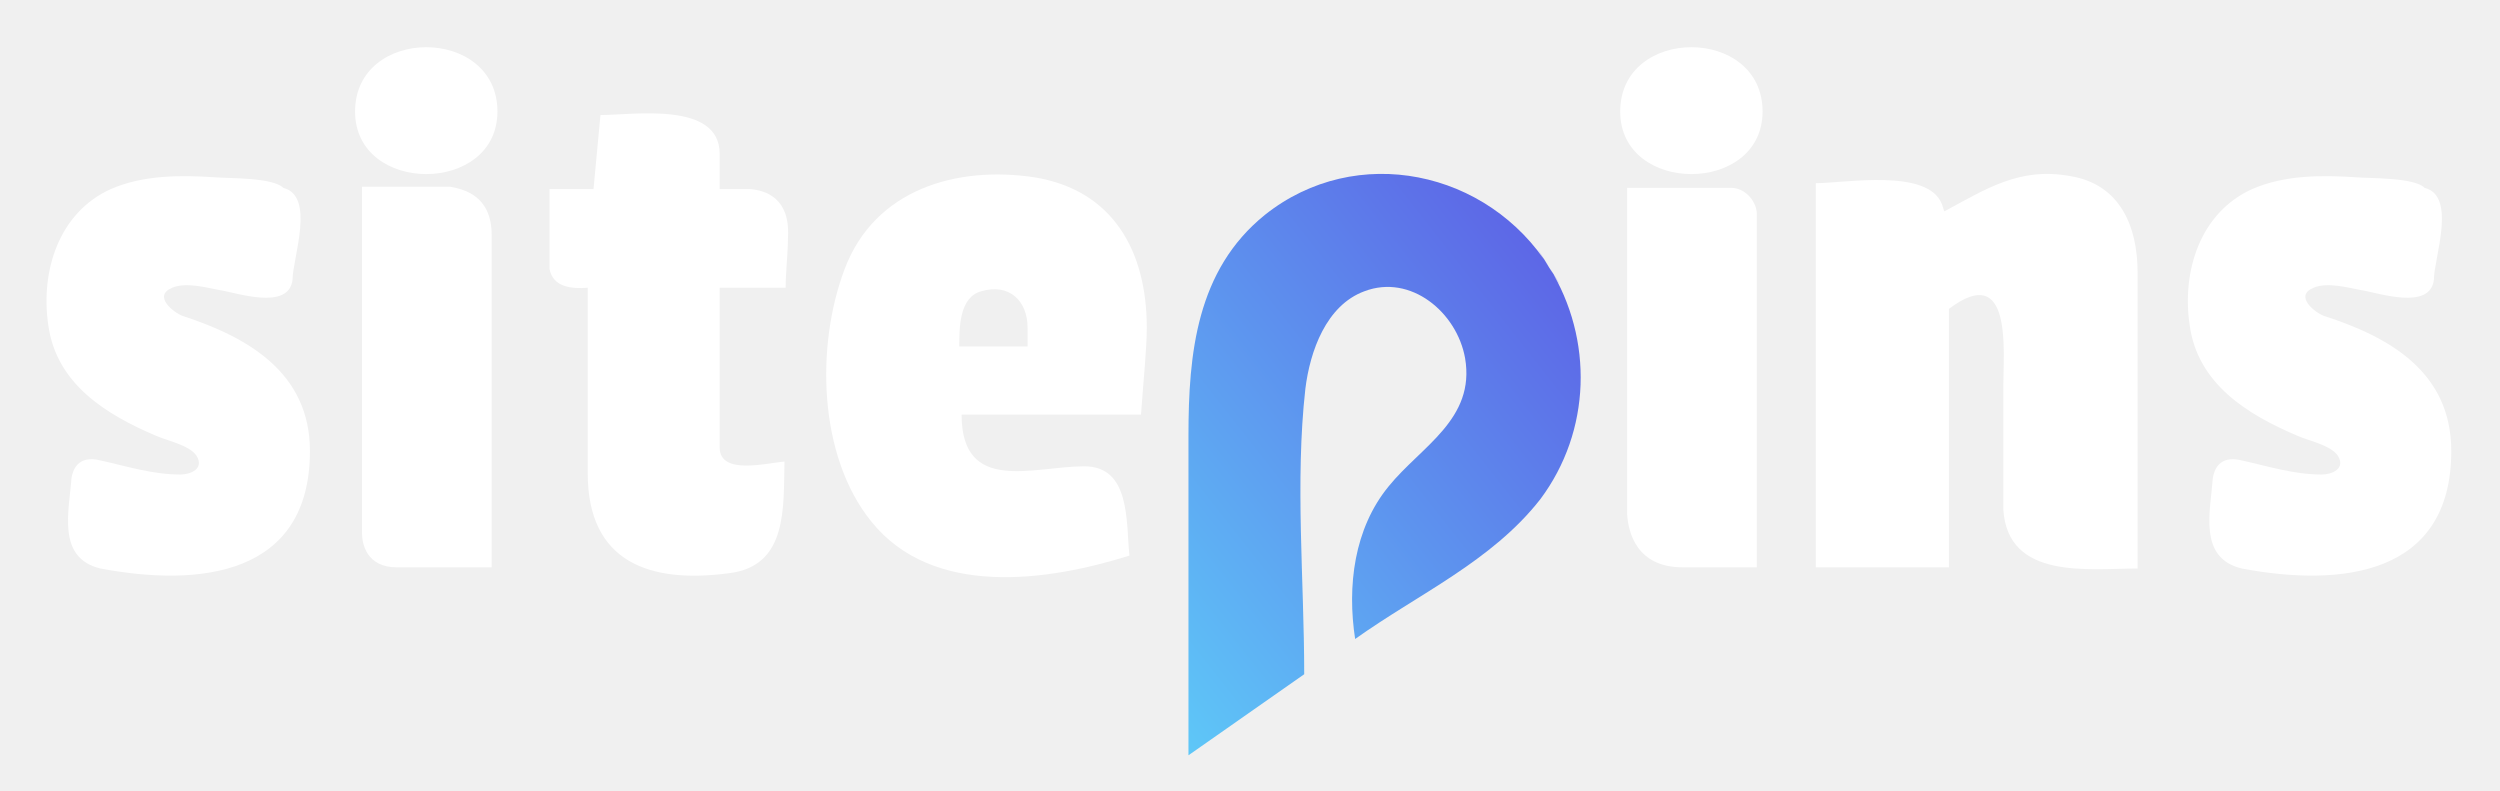
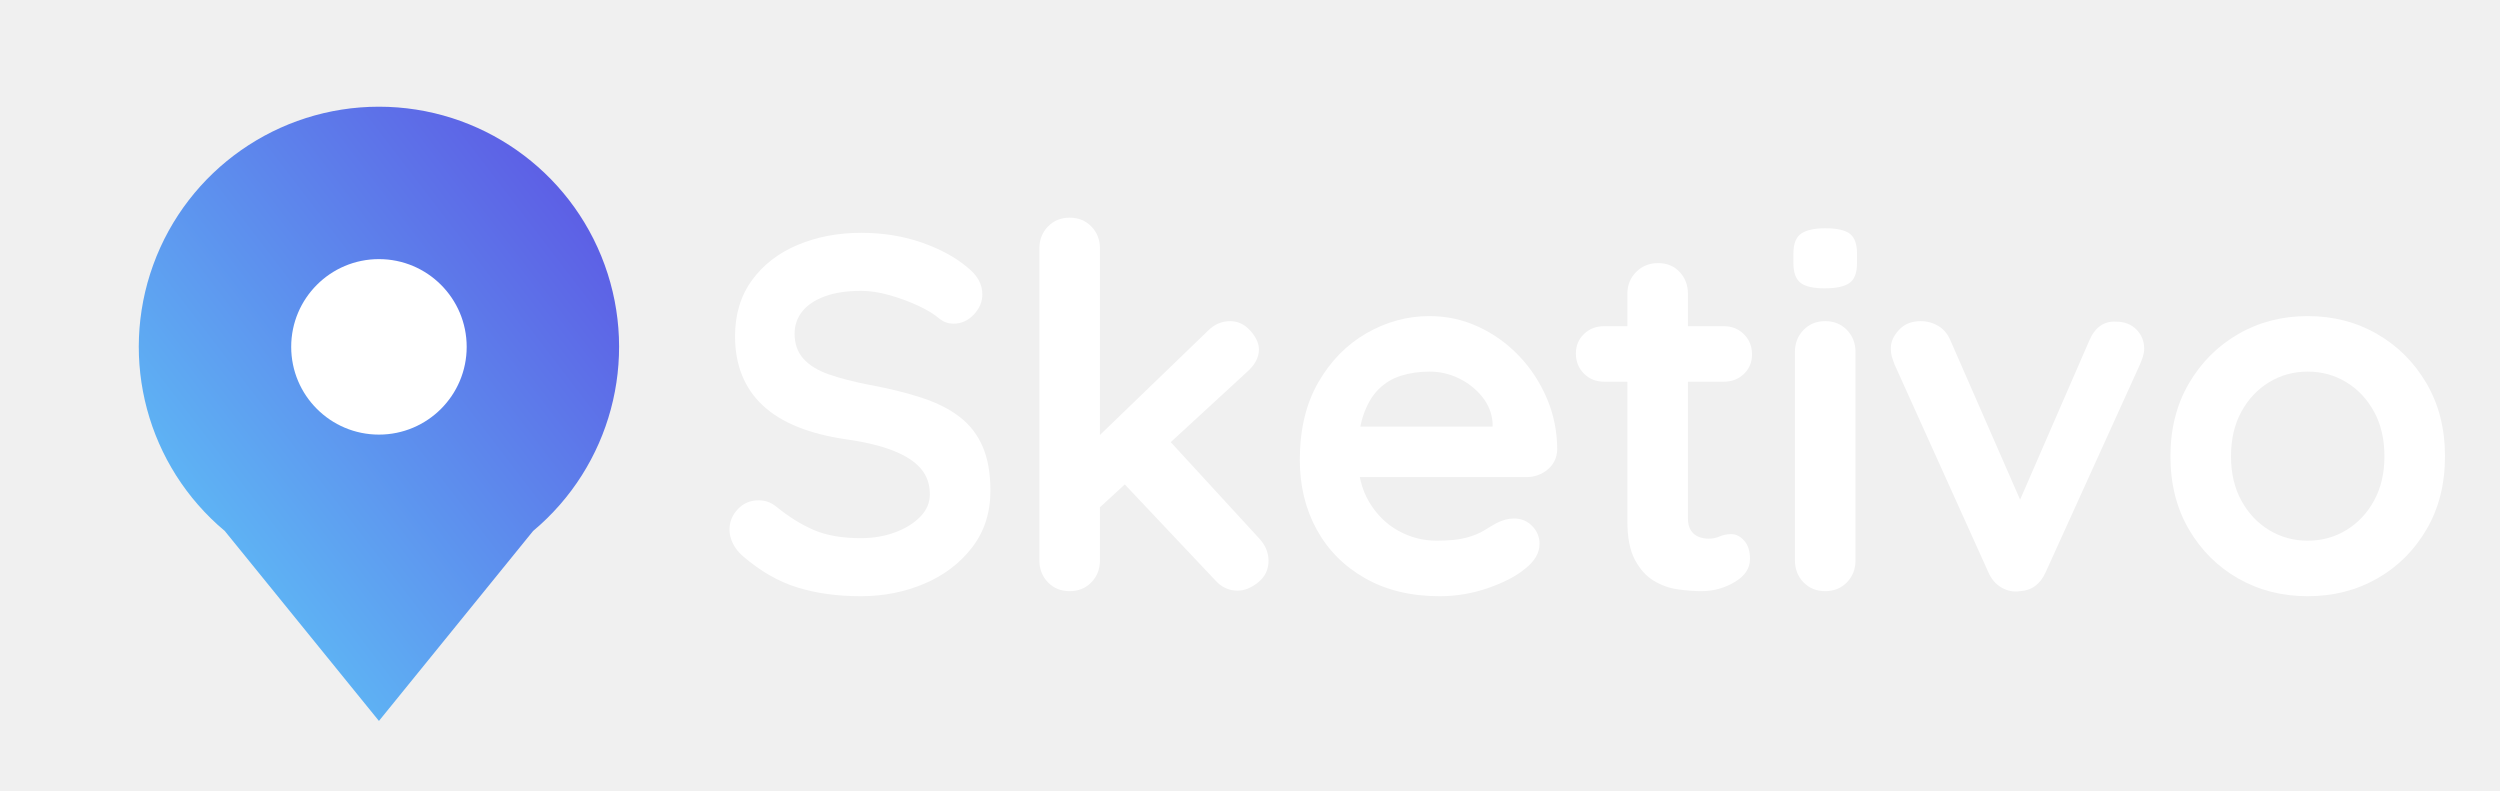
<svg xmlns="http://www.w3.org/2000/svg" width="430" height="136" viewBox="0 0 430 136" fill="none">
-   <g clip-path="url(#clip0_1378_644)">
-     <path d="M53.308 77.577C53.308 98.995 34.395 101.016 17.273 97.783C9.708 95.964 11.898 87.882 12.296 82.224C12.495 81.012 13.291 78.183 17.273 79.193C21.852 80.204 26.232 81.618 31.01 81.618C32.802 81.618 35.191 80.608 33.797 78.385C32.603 76.567 28.621 75.758 26.829 74.95C18.268 71.313 9.708 66.059 8.314 55.957C6.92 46.662 10.106 36.559 19.065 32.518C24.639 30.093 31.01 30.093 36.983 30.497C39.372 30.699 46.937 30.497 48.729 32.316C54.303 33.73 50.322 44.439 50.322 48.076C49.724 53.532 40.566 50.299 37.779 49.895C35.589 49.491 32.005 48.48 29.616 49.491C26.232 50.905 29.816 53.734 31.408 54.34C42.557 57.977 53.308 64.039 53.308 77.577Z" fill="white" />
-     <path d="M85.56 19.182C85.56 33.528 61.072 33.528 61.072 19.182C61.072 4.432 85.56 4.432 85.56 19.182Z" fill="white" />
-     <path d="M84.564 40.398V97.58H68.239C63.063 97.58 62.267 93.539 62.267 91.72V32.113H77.397C79.587 32.517 84.564 33.528 84.564 40.398Z" fill="white" />
-     <path d="M135.531 40.803C135.531 43.632 135.132 46.663 135.132 49.492H123.784V76.972C123.784 81.821 131.947 79.598 134.933 79.396C134.734 87.277 135.531 97.38 125.377 98.592C111.839 100.41 101.088 96.773 101.088 81.417V49.492C98.5 49.694 95.116 49.492 94.519 46.259V32.519H102.084L103.278 19.789C108.853 19.789 123.784 17.364 123.784 26.457V32.519H128.961C131.748 32.721 135.929 34.135 135.531 40.803C135.929 34.135 135.531 40.803 135.531 40.803Z" fill="white" />
-     <path d="M197.248 56.362C197.248 43.228 191.475 32.721 177.937 30.499C164.598 28.478 150.463 32.519 145.286 46.259C140.309 59.393 140.707 78.387 149.865 89.702C160.417 102.836 180.127 100.007 194.262 95.562C193.665 89.702 194.461 80.205 186.497 80.205C177.738 80.205 165.394 85.055 165.394 71.315H196.253C196.651 65.657 197.248 59.999 197.248 56.362ZM176.742 59.595H164.996C164.996 56.362 164.996 51.109 168.779 50.098C173.557 48.684 176.742 51.715 176.742 56.362V59.595Z" fill="white" />
-     <path d="M303.163 19.182C303.163 33.528 278.675 33.528 278.675 19.182C278.675 4.432 303.163 4.432 303.163 19.182Z" fill="white" />
-     <path d="M302.167 36.558V97.58H289.425C281.462 97.58 280.068 91.518 279.869 88.488V32.315H297.787C299.977 32.315 301.968 34.336 302.167 36.558Z" fill="white" />
-     <path d="M367.667 46.863V97.782C359.305 97.782 345.369 99.803 344.573 87.679C344.573 80.607 344.573 73.535 344.573 66.261C344.573 60.401 346.165 44.843 335.215 53.127V97.58H312.32V31.507C317.298 31.507 331.632 28.88 334.021 35.144L334.419 36.356C341.586 32.517 347.36 28.678 356.12 30.295C364.68 31.709 367.667 38.983 367.667 46.863Z" fill="white" />
-     <path d="M266.53 46.056C255.979 29.285 233.283 24.436 217.555 36.963C205.809 46.46 204.415 60.806 204.415 74.951C204.415 93.338 204.415 111.523 204.415 129.91L224.324 115.968C224.324 99.804 222.731 82.831 224.523 66.868C225.319 60.402 228.106 52.522 234.676 50.097C242.64 47.066 250.603 53.734 251.997 61.615C253.789 72.122 244.432 76.769 238.857 83.639C232.885 90.913 231.69 100.814 233.084 109.907C243.834 102.228 256.576 96.571 264.938 85.862C273.697 74.142 274.096 58.382 266.53 46.056C272.702 55.957 259.96 35.751 266.53 46.056ZM267.725 78.183C267.924 77.779 268.521 76.365 267.725 78.183C267.725 78.183 267.924 77.981 267.725 78.183Z" fill="url(#paint0_linear_1378_644)" />
-     <path d="M421.619 77.577C421.619 98.995 402.706 101.016 385.584 97.783C378.019 95.964 380.209 87.882 380.607 82.224C380.806 81.012 381.603 78.183 385.584 79.193C390.163 80.204 394.543 81.618 399.322 81.618C401.113 81.618 403.502 80.608 402.109 78.385C400.914 76.567 396.932 75.758 395.141 74.95C386.58 71.313 378.019 66.059 376.626 55.957C375.232 46.662 378.417 36.559 387.376 32.518C392.951 30.093 399.322 30.093 405.294 30.497C407.683 30.699 415.248 30.497 417.04 32.316C422.615 33.73 418.633 44.439 418.633 48.076C418.036 53.532 408.878 50.299 406.09 49.895C403.901 49.491 400.317 48.48 397.928 49.491C394.543 50.905 398.127 53.734 399.72 54.34C411.068 57.977 421.619 64.039 421.619 77.577Z" fill="white" />
-   </g>
  <defs>
-     <linearGradient id="paint0_linear_1378_644" x1="275.636" y1="43.616" x2="183.231" y2="116.214" gradientUnits="userSpaceOnUse">
+     <linearGradient id="sketivoGrad" x1="118" y1="30" x2="7" y2="115" gradientUnits="userSpaceOnUse">
      <stop stop-color="#5D5FE5" />
      <stop offset="1" stop-color="#5ECFF9" />
    </linearGradient>
-     <clipPath id="clip0_1378_644">
-       <rect width="430" height="136" rx="4" fill="white" />
-     </clipPath>
  </defs>
+   <g transform="translate(6 12.00) scale(0.79433)">
+     <path d="M 74.50 141.00 L 107.88 99.87 A 52.00 52.00 0 1 0 41.12 99.87 L 74.50 141.00 Z" fill="url(#sketivoGrad)" />
+     <circle cx="74.5" cy="60.0" r="19.0" fill="white" />
+   </g>
+   <g transform="translate(122.00 101.68) scale(0.08681 -0.08681)">
+     <path d="M300 -10Q230 -10 174.0 7.5Q118 25 67 69Q54 80 47.0 94.0Q40 108 40 122Q40 145 56.5 162.5Q73 180 98 180Q117 180 132 168Q170 137 207.5 121.0Q245 105 300 105Q337 105 368.0 116.5Q399 128 418.0 147.5Q437 167 437 192Q437 222 419.0 243.0Q401 264 364.0 278.5Q327 293 270 301Q216 309 175.0 325.5Q134 342 106.5 367.5Q79 393 65.0 427.5Q51 462 51 505Q51 570 84.5 616.0Q118 662 175.0 686.0Q232 710 301 710Q366 710 421.5 690.5Q477 671 512 641Q541 618 541 588Q541 566 524.0 548.0Q507 530 484 530Q469 530 457 539Q441 553 414.0 565.5Q387 578 357.0 586.5Q327 595 301 595Q258 595 228.5 584.0Q199 573 184.0 554.0Q169 535 169 510Q169 480 186.5 460.5Q204 441 237.0 429.5Q270 418 316 409Q376 398 421.5 383.0Q467 368 497.0 344.5Q527 321 542.0 285.5Q557 250 557 199Q557 134 521.0 87.0Q485 40 426.5 15.0Q368 -10 300 -10Z" transform="translate(0.00 0)" fill="white" />
+     <path d="M135 0Q109 0 92.0 17.5Q75 35 75 61V679Q75 705 92.0 722.5Q109 740 135 740Q161 740 178.0 722.5Q195 705 195 679V61Q195 35 178.0 17.5Q161 0 135 0ZM453 535Q476 535 493.0 516.0Q510 497 510 479Q510 455 486 434L185 157L180 295L409 516Q428 535 453 535ZM468 1Q442 1 424 21L239 217L330 301L510 105Q529 85 529 60Q529 34 508.5 17.5Q488 1 468 1Z" transform="translate(579.00 0)" fill="white" />
+     <path d="M317 -10Q232 -10 169.5 25.5Q107 61 73.5 122.0Q40 183 40 260Q40 350 76.5 413.5Q113 477 172.0 511.0Q231 545 297 545Q348 545 393.5 524.0Q439 503 474.0 466.5Q509 430 529.5 382.0Q550 334 550 280Q549 256 531.0 241.0Q513 226 489 226H107L77 326H444L422 306V333Q420 362 401.5 385.0Q383 408 355.5 421.5Q328 435 297 435Q267 435 241.0 427.0Q215 419 196.0 400.0Q177 381 166.0 349.0Q155 317 155 268Q155 214 177.5 176.5Q200 139 235.5 119.5Q271 100 311 100Q348 100 370.0 106.0Q392 112 405.5 120.5Q419 129 430 135Q448 144 464 144Q486 144 500.5 129.0Q515 114 515 94Q515 67 487 45Q461 23 414.0 6.5Q367 -10 317 -10Z" transform="translate(1130.00 0)" fill="white" />
+     <path d="M71 525H308Q332 525 348.0 509.0Q364 493 364 469Q364 446 348.0 430.5Q332 415 308 415H71Q47 415 31.0 431.0Q15 447 15 471Q15 494 31.0 509.5Q47 525 71 525ZM178 650Q204 650 220.5 632.5Q237 615 237 589V144Q237 130 242.5 121.0Q248 112 257.5 108.0Q267 104 278 104Q290 104 300.0 108.5Q310 113 323 113Q337 113 348.5 100.0Q360 87 360 64Q360 36 329.5 18.0Q299 0 264 0Q243 0 217.5 3.5Q192 7 169.5 20.5Q147 34 132.0 62.0Q117 90 117 139V589Q117 615 134.5 632.5Q152 650 178 650Z" transform="translate(1702.00 0)" fill="white" />
+     <path d="M178 61Q178 35 161.0 17.5Q144 0 118 0Q92 0 75.0 17.5Q58 35 58 61V474Q58 500 75.0 517.5Q92 535 118 535Q144 535 161.0 517.5Q178 500 178 474ZM117 600Q83 600 69.0 611.0Q55 622 55 650V669Q55 698 70.5 708.5Q86 719 118 719Q153 719 167.0 708.0Q181 697 181 669V650Q181 621 166.0 610.5Q151 600 117 600Z" transform="translate(2093.00 0)" fill="white" />
+     <path d="M89 535Q108 535 124.0 525.5Q140 516 148 497L295 161L273 151L423 496Q440 536 476 534Q501 534 516.5 518.5Q532 503 532 480Q532 473 529.5 465.0Q527 457 524 450L337 38Q321 2 286 0Q267 -3 249.5 7.0Q232 17 223 38L37 450Q35 455 32.5 463.0Q30 471 30 482Q30 500 46.0 517.5Q62 535 89 535Z" transform="translate(2311.00 0)" fill="white" />
+     <path d="M584 267Q584 185 547.5 122.5Q511 60 449.5 25.0Q388 -10 312 -10Q236 -10 174.5 25.0Q113 60 76.5 122.5Q40 185 40 267Q40 349 76.5 411.5Q113 474 174.5 509.5Q236 545 312 545Q388 545 449.5 509.5Q511 474 547.5 411.5Q584 349 584 267ZM464 267Q464 318 443.5 355.5Q423 393 388.5 414.0Q354 435 312 435Q270 435 235.5 414.0Q201 393 180.5 355.5Q160 318 160 267Q160 217 180.5 179.5Q201 142 235.5 121.0Q270 100 312 100Q354 100 388.5 121.0Q423 142 443.5 179.5Q464 217 464 267Z" transform="translate(2855.00 0)" fill="white" />
+   </g>
</svg>
